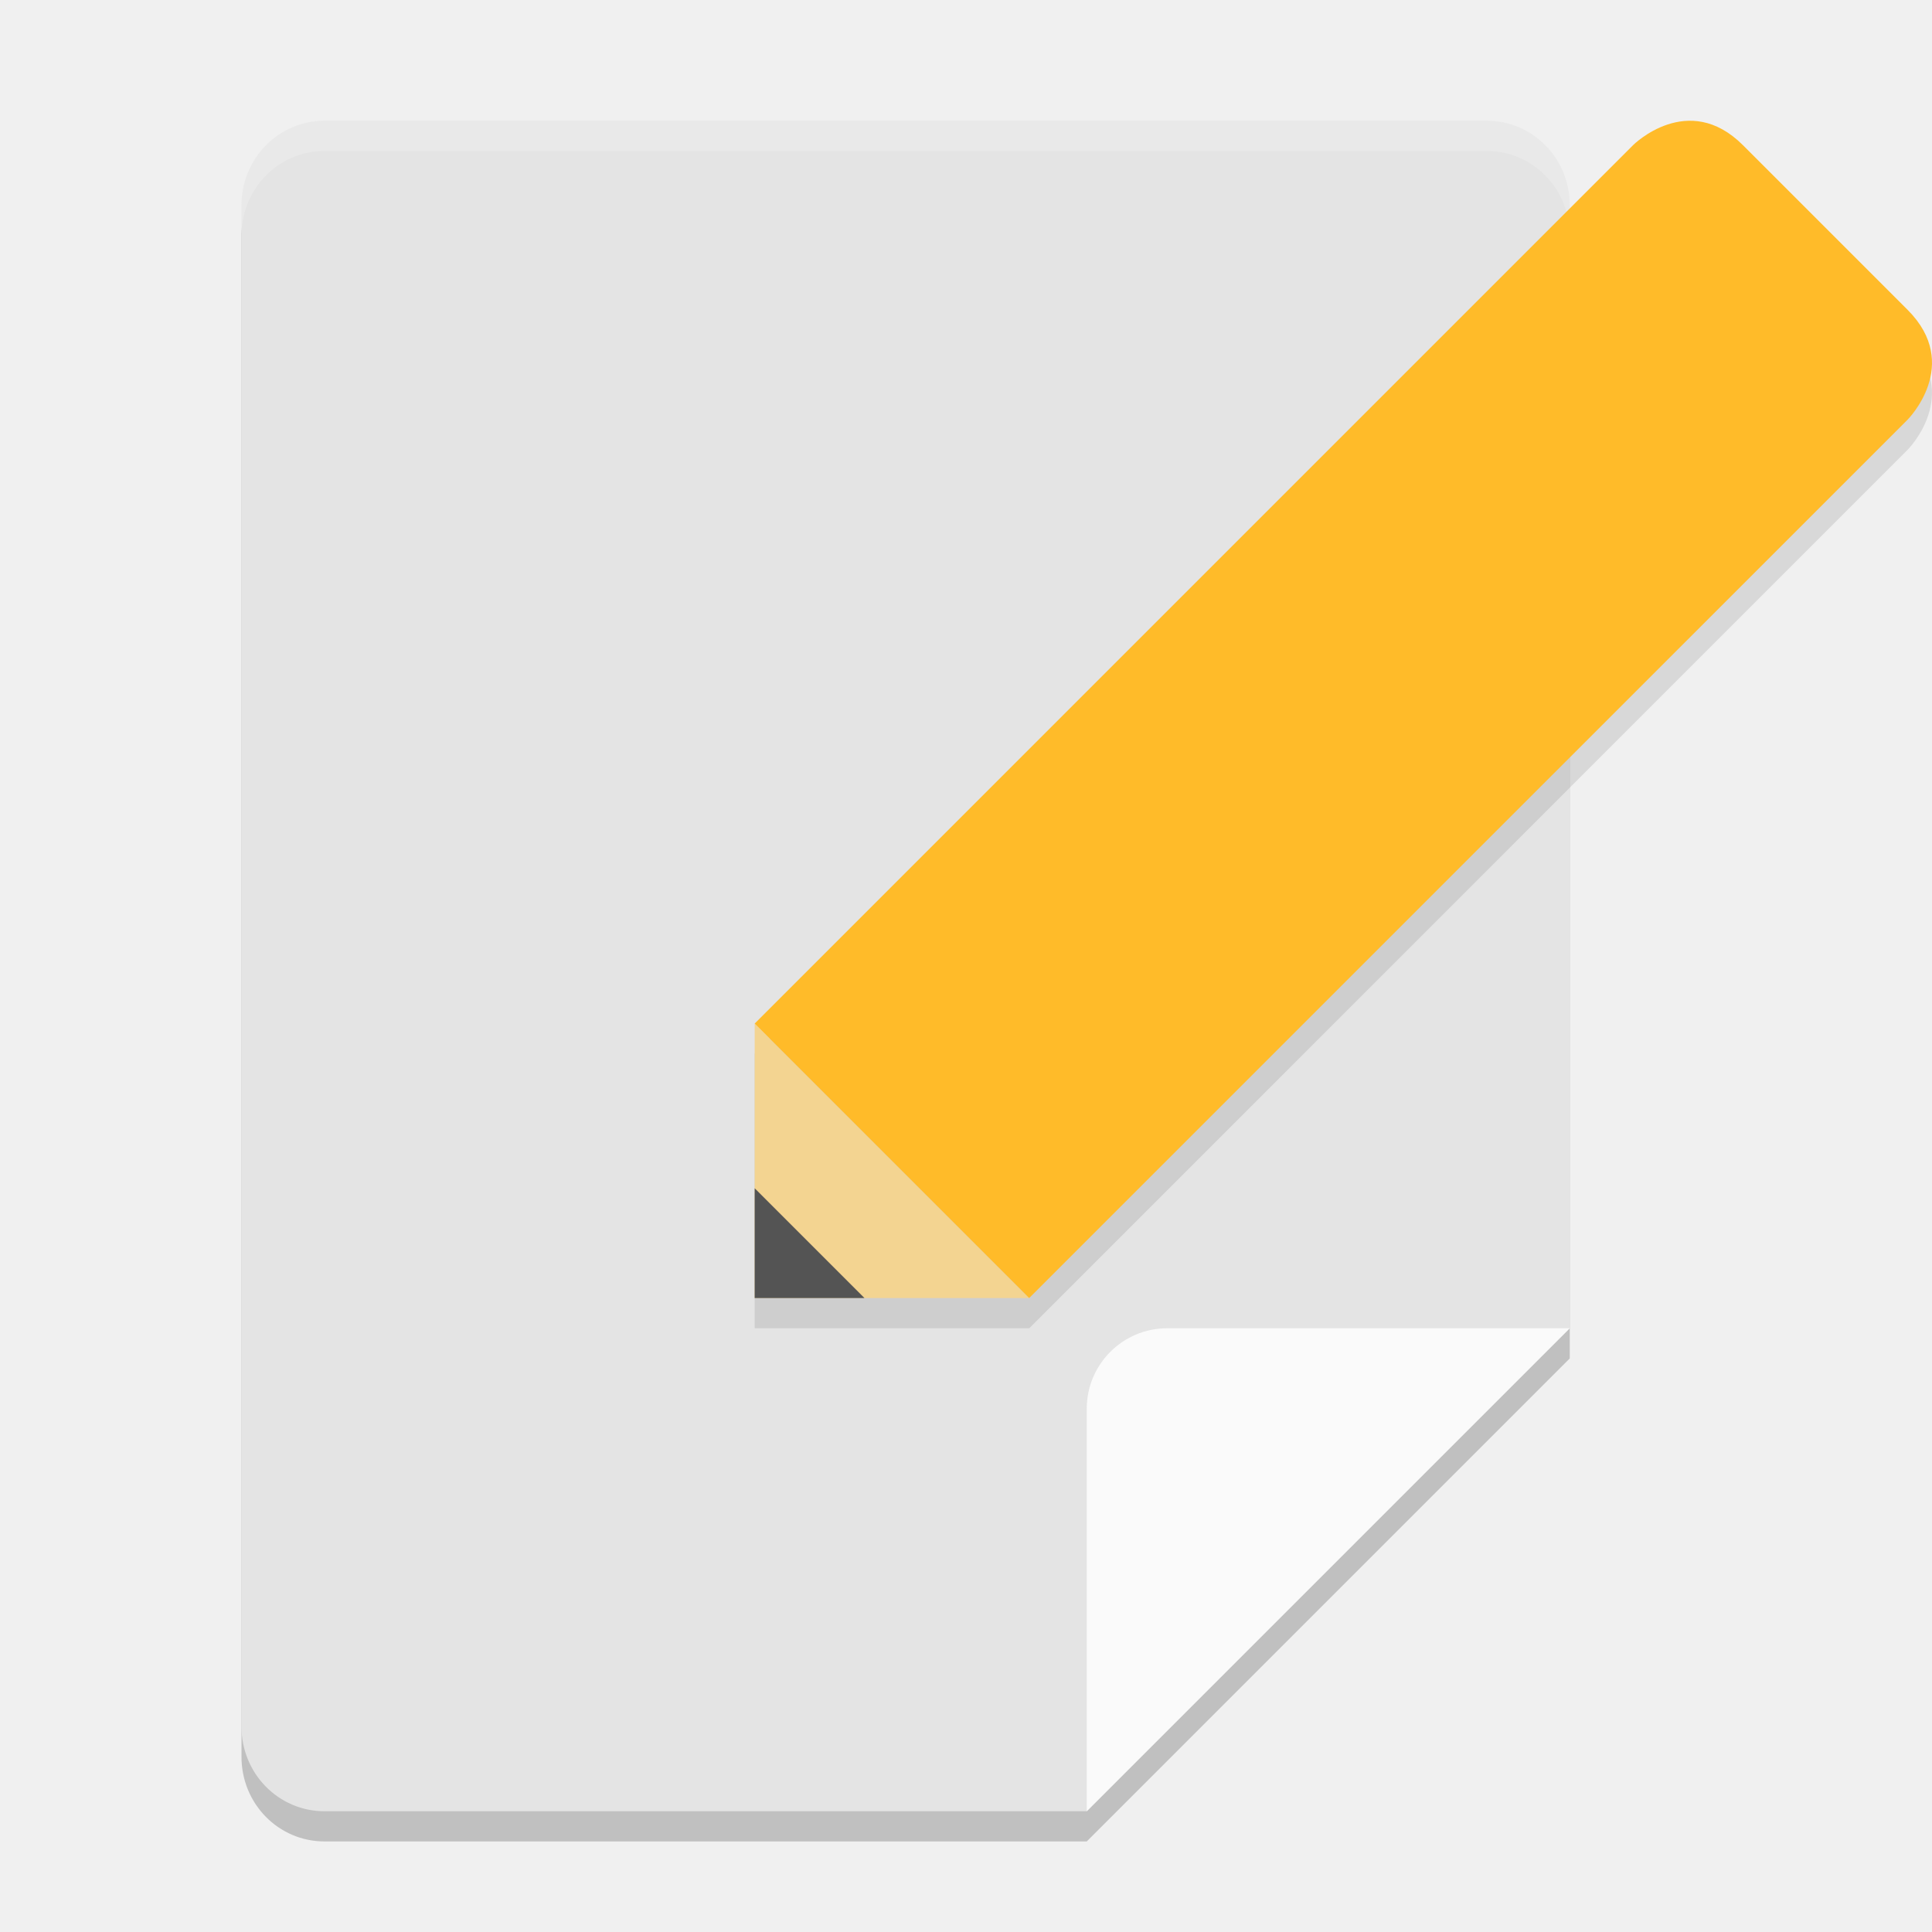
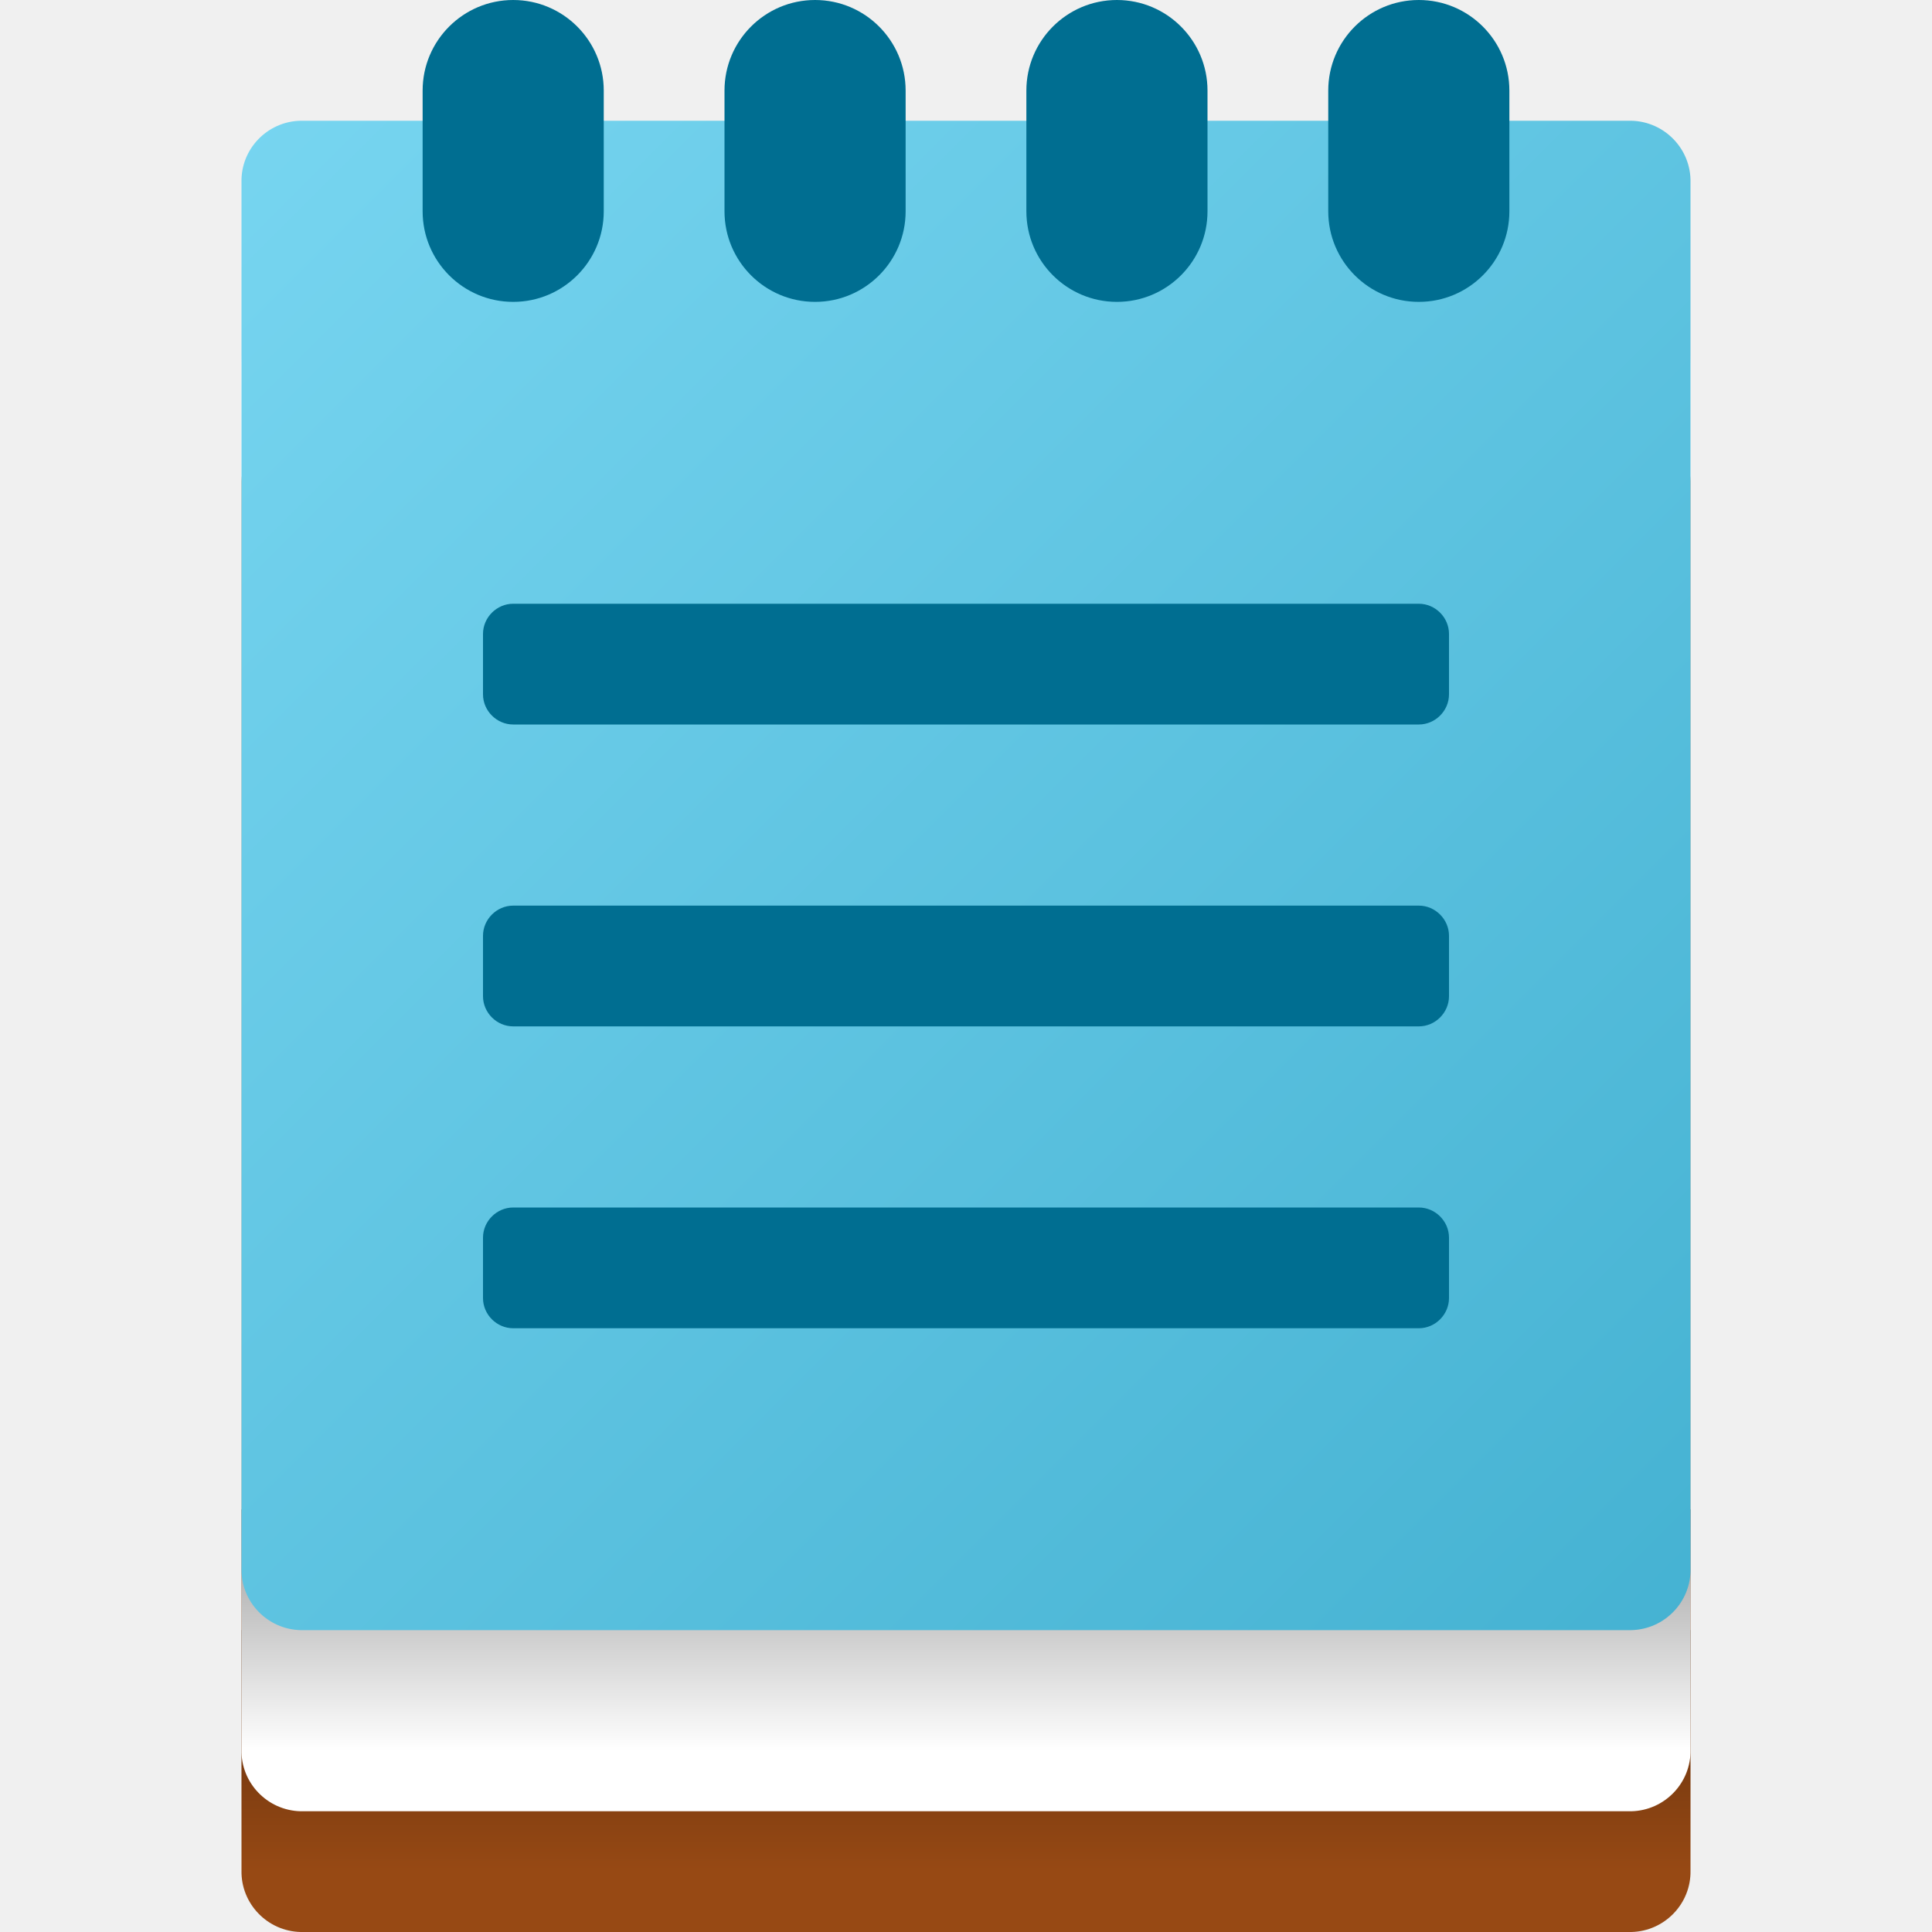
- <svg xmlns="http://www.w3.org/2000/svg" width="64" height="64" version="1">
-   <path style="opacity:0.2" d="M 10.75,61 C 9.226,61 8,59.751 8,58.2 V 7.8 C 8,6.249 9.226,5 10.75,5 H 49.25 C 50.774,5 52,6.249 52,7.8 V 45 L 36,61 Z" />
-   <path style="fill:#e4e4e4" d="M 10.75,60 C 9.226,60 8,58.751 8,57.2 V 6.8 C 8,5.249 9.226,4 10.75,4 H 49.25 C 50.774,4 52,5.249 52,6.8 V 44 L 36,60 Z" />
-   <path style="opacity:0.2;fill:#ffffff" d="M 10.75,4 C 9.226,4 8,5.25 8,6.801 V 7.801 C 8,6.25 9.226,5 10.75,5 H 49.25 C 50.774,5 52,6.25 52,7.801 V 6.801 C 52,5.25 50.774,4 49.25,4 Z" />
-   <path style="opacity:0.1" d="M 55.785,5.01 C 54.808,5.099 54.098,5.809 54.098,5.809 L 25,34.906 V 44 H 34.094 L 63.191,14.902 C 63.191,14.902 65.009,13.083 63.191,11.264 L 57.736,5.809 C 57.054,5.127 56.371,4.957 55.785,5.01 Z" />
-   <path style="fill:#fafafa" d="M 36,60 V 46.667 C 36,45.194 37.194,44 38.667,44 H 52 Z" />
-   <path style="fill:#f3d491" d="M 25,43 V 33.907 L 34.093,43 Z" />
-   <path style="fill:#545454" d="M 25,43 V 39.363 L 28.637,43 Z" />
-   <path style="fill:#ffbb29" d="M 54.098,4.808 25,33.907 34.093,43 63.192,13.902 C 63.192,13.902 65.01,12.083 63.192,10.264 L 57.736,4.808 C 55.917,2.99 54.098,4.808 54.098,4.808 Z" />
+ <svg xmlns="http://www.w3.org/2000/svg" width="32px" height="32px" viewBox="0 0 32 32" version="1.1">
+   <defs>
+     <linearGradient id="linear0" gradientUnits="userSpaceOnUse" x1="16" y1="27" x2="16" y2="31">
+       <stop offset="0" style="stop-color:rgb(0%,0%,0%);stop-opacity:0.4;" />
+       <stop offset="1" style="stop-color:rgb(0%,0%,0%);stop-opacity:0;" />
+     </linearGradient>
+     <linearGradient id="linear1" gradientUnits="userSpaceOnUse" x1="16" y1="25" x2="16" y2="29">
+       <stop offset="0" style="stop-color:rgb(0%,0%,0%);stop-opacity:0.4;" />
+       <stop offset="1" style="stop-color:rgb(0%,0%,0%);stop-opacity:0;" />
+     </linearGradient>
+     <linearGradient id="linear2" gradientUnits="userSpaceOnUse" x1="13.45" y1="103.538" x2="20.64" y2="96.348" gradientTransform="matrix(3.4079,0,0,-3.4079,-42.0877,355.0933)">
+       <stop offset="0" style="stop-color:rgb(46.667%,83.529%,94.118%);stop-opacity:1;" />
+       <stop offset="1" style="stop-color:rgb(27.059%,69.804%,82.353%);stop-opacity:1;" />
+     </linearGradient>
+   </defs>
+   <g id="surface1">
+     <path style=" stroke:none;fill-rule:nonzero;fill:rgb(59.216%,28.627%,7.843%);fill-opacity:1;" d="M 4.98 7 L 27.02 7 C 27.57 7.012 28.012 7.469 28 8.02 L 28 30.98 C 28.012 31.531 27.57 31.988 27.02 32 L 4.98 32 C 4.43 31.988 3.988 31.531 4 30.98 L 4 8.02 C 3.988 7.469 4.43 7.012 4.98 7 Z M 4.98 7 " />
+     <path style=" stroke:none;fill-rule:nonzero;fill:url(#linear0);" d="M 4 27 L 28 27 L 28 31 L 4 31 Z M 4 27 " />
+     <path style=" stroke:none;fill-rule:nonzero;fill:rgb(100%,100%,100%);fill-opacity:1;" d="M 4.98 5 L 27.02 5 C 27.57 5.012 28.012 5.469 28 6.02 L 28 28.98 C 28.012 29.531 27.57 29.988 27.02 30 L 4.98 30 C 4.43 29.988 3.988 29.531 4 28.98 L 4 6.02 C 3.988 5.469 4.43 5.012 4.98 5 Z M 4.98 5 " />
+     <path style=" stroke:none;fill-rule:nonzero;fill:url(#linear1);" d="M 4 25 L 28 25 L 28 29 L 4 29 Z M 4 25 " />
+     <path style=" stroke:none;fill-rule:nonzero;fill:url(#linear2);" d="M 4.977 2 L 27.02 2 C 27.57 2.012 28.012 2.469 28 3.02 L 28 25.98 C 28.012 26.531 27.57 26.988 27.02 27 L 4.98 27 C 4.43 26.988 3.988 26.531 4 25.98 L 4 3.016 C 3.988 2.469 4.426 2.012 4.977 2 Z M 4.977 2 " />
+     <path style=" stroke:none;fill-rule:nonzero;fill:rgb(0%,43.137%,56.863%);fill-opacity:1;" d="M 8.5 10 L 23.5 10 C 23.773 10 24 10.227 24 10.5 L 24 11.5 C 24 11.773 23.773 12 23.5 12 L 8.5 12 C 8.227 12 8 11.773 8 11.5 L 8 10.5 C 8 10.227 8.227 10 8.5 10 Z M 8.5 10 " />
+     <path style=" stroke:none;fill-rule:nonzero;fill:rgb(0%,43.137%,56.863%);fill-opacity:1;" d="M 8.5 15 L 23.5 15 C 23.773 15 24 15.227 24 15.5 L 24 16.5 C 24 16.773 23.773 17 23.5 17 L 8.5 17 C 8.227 17 8 16.773 8 16.5 L 8 15.5 C 8 15.227 8.227 15 8.5 15 Z M 8.5 15 " />
+     <path style=" stroke:none;fill-rule:nonzero;fill:rgb(0%,43.137%,56.863%);fill-opacity:1;" d="M 8.5 20 L 23.5 20 C 23.773 20 24 20.227 24 20.5 L 24 21.5 C 24 21.773 23.773 22 23.5 22 L 8.5 22 C 8.227 22 8 21.773 8 21.5 L 8 20.5 C 8 20.227 8.227 20 8.5 20 Z M 8.5 20 " />
+     <path style=" stroke:none;fill-rule:nonzero;fill:rgb(0%,43.137%,56.863%);fill-opacity:1;" d="M 8.5 0 C 9.328 0 10 0.672 10 1.5 L 10 3.5 C 10 4.328 9.328 5 8.5 5 C 7.672 5 7 4.328 7 3.5 L 7 1.5 C 7 0.672 7.672 0 8.5 0 Z M 8.5 0 " />
+     <path style=" stroke:none;fill-rule:nonzero;fill:rgb(0%,43.137%,56.863%);fill-opacity:1;" d="M 13.5 0 C 14.328 0 15 0.672 15 1.5 L 15 3.5 C 15 4.328 14.328 5 13.5 5 C 12.672 5 12 4.328 12 3.5 L 12 1.5 C 12 0.672 12.672 0 13.5 0 Z M 13.5 0 " />
+     <path style=" stroke:none;fill-rule:nonzero;fill:rgb(0%,43.137%,56.863%);fill-opacity:1;" d="M 18.5 0 C 19.328 0 20 0.672 20 1.5 L 20 3.5 C 20 4.328 19.328 5 18.5 5 C 17.672 5 17 4.328 17 3.5 L 17 1.5 C 17 0.672 17.672 0 18.5 0 Z M 18.5 0 " />
+     <path style=" stroke:none;fill-rule:nonzero;fill:rgb(0%,43.137%,56.863%);fill-opacity:1;" d="M 23.5 0 C 24.328 0 25 0.672 25 1.5 L 25 3.5 C 25 4.328 24.328 5 23.5 5 C 22.672 5 22 4.328 22 3.5 L 22 1.5 C 22 0.672 22.672 0 23.5 0 Z M 23.5 0 " />
+   </g>
</svg>
